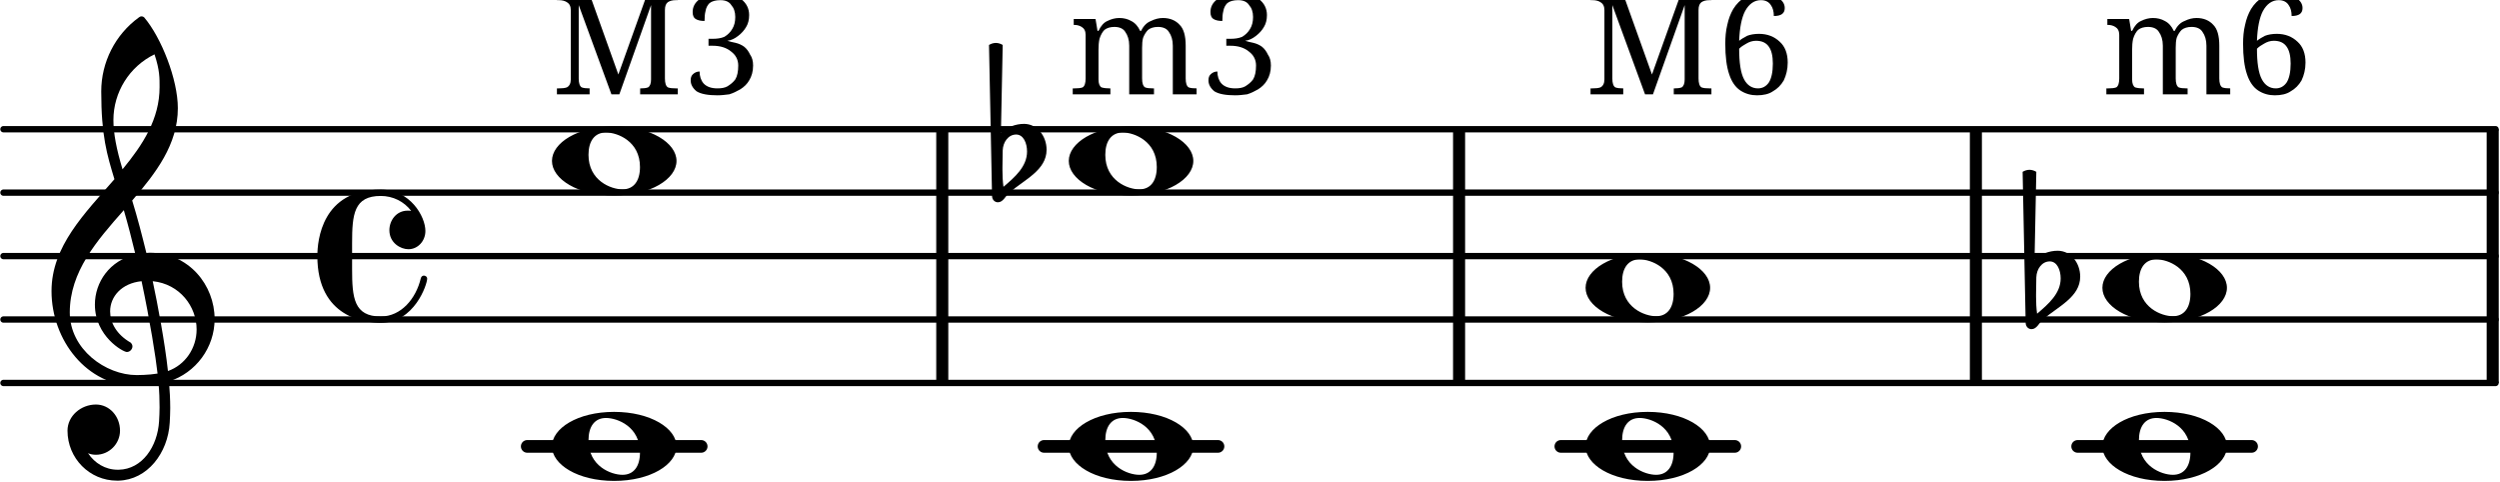
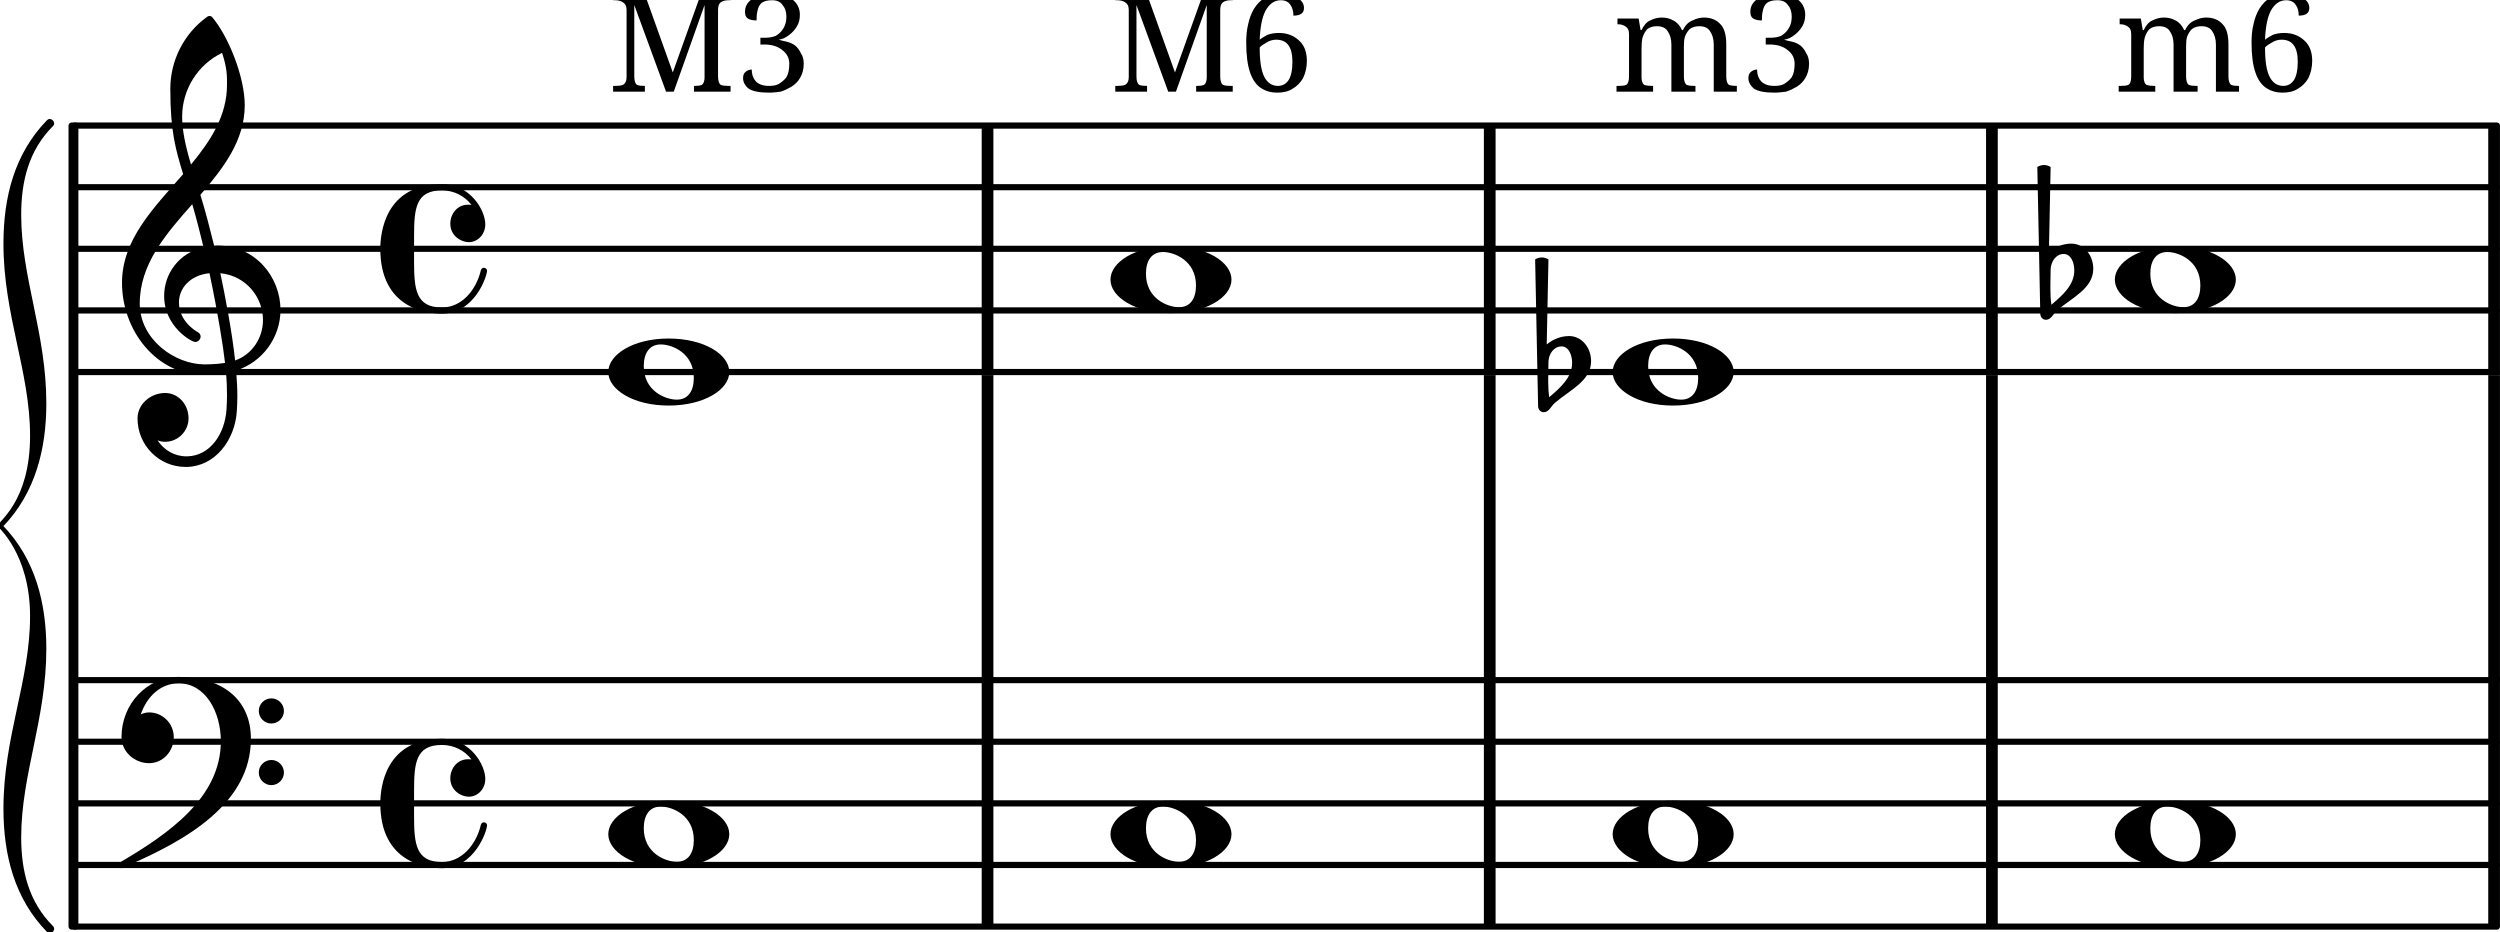
- <svg xmlns="http://www.w3.org/2000/svg" xmlns:xlink="http://www.w3.org/1999/xlink" version="1.2" width="69.24mm" height="13.33mm" viewBox="0 0 39.4 7.587">
+ <svg xmlns="http://www.w3.org/2000/svg" xmlns:xlink="http://www.w3.org/1999/xlink" version="1.2" width="71.30mm" height="26.58mm" viewBox="-1.172 0 40.573 15.123">
  <style type="text/css">

tspan { white-space: pre; }

</style>
  <g transform="translate(14.76, 4.0368)">
-     <rect x="0" y="-2" width="0.19" height="4" ry="0" fill="currentColor" />
+     <rect x="0" y="-2" width="0.19" height="4.05" ry="0" fill="currentColor" />
  </g>
  <g transform="translate(0, 6.0368)">
    <line stroke-linejoin="round" stroke-linecap="round" stroke-width="0.1" stroke="currentColor" x1="0.05" y1="0" x2="39.35" y2="0" />
  </g>
  <g transform="translate(0, 5.0368)">
    <line stroke-linejoin="round" stroke-linecap="round" stroke-width="0.1" stroke="currentColor" x1="0.05" y1="0" x2="39.35" y2="0" />
  </g>
  <g transform="translate(0, 4.0368)">
    <line stroke-linejoin="round" stroke-linecap="round" stroke-width="0.1" stroke="currentColor" x1="0.05" y1="0" x2="39.35" y2="0" />
  </g>
  <g transform="translate(0, 3.0368)">
    <line stroke-linejoin="round" stroke-linecap="round" stroke-width="0.1" stroke="currentColor" x1="0.05" y1="0" x2="39.35" y2="0" />
  </g>
  <g transform="translate(0, 2.0368)">
    <line stroke-linejoin="round" stroke-linecap="round" stroke-width="0.1" stroke="currentColor" x1="0.05" y1="0" x2="39.35" y2="0" />
  </g>
+   <g transform="translate(22.9101, 13.0368)">
+     <rect x="0" y="-2.05" width="0.19" height="4.05" ry="0" fill="currentColor" />
+   </g>
+   <g transform="translate(0, 15.0368)">
+     <line stroke-linejoin="round" stroke-linecap="round" stroke-width="0.1" stroke="currentColor" x1="0.05" y1="0" x2="39.35" y2="0" />
+   </g>
+   <g transform="translate(0, 14.0368)">
+     <line stroke-linejoin="round" stroke-linecap="round" stroke-width="0.1" stroke="currentColor" x1="0.05" y1="0" x2="39.35" y2="0" />
+   </g>
+   <g transform="translate(0, 13.0368)">
+     <line stroke-linejoin="round" stroke-linecap="round" stroke-width="0.1" stroke="currentColor" x1="0.05" y1="0" x2="39.35" y2="0" />
+   </g>
+   <g transform="translate(0, 12.0368)">
+     <line stroke-linejoin="round" stroke-linecap="round" stroke-width="0.1" stroke="currentColor" x1="0.05" y1="0" x2="39.35" y2="0" />
+   </g>
+   <g transform="translate(0, 11.0368)">
+     <line stroke-linejoin="round" stroke-linecap="round" stroke-width="0.1" stroke="currentColor" x1="0.05" y1="0" x2="39.35" y2="0" />
+   </g>
+   <g transform="translate(39.2102, -0)">
+     <rect x="0" y="6.087" width="0.19" height="4.95" ry="0" fill="currentColor" />
+   </g>
+   <g transform="translate(39.2102, 13.0368)">
+     <rect x="0" y="-2.05" width="0.19" height="4.05" ry="0" fill="currentColor" />
+   </g>
  <g transform="translate(39.2102, 4.0368)">
-     <rect x="0" y="-2" width="0.19" height="4" ry="0" fill="currentColor" />
+     <rect x="0" y="-2" width="0.19" height="4.05" ry="0" fill="currentColor" />
+   </g>
+   <g transform="translate(31.0601, -0)">
+     <rect x="0" y="6.087" width="0.19" height="4.95" ry="0" fill="currentColor" />
+   </g>
+   <g transform="translate(31.0601, 13.0368)">
+     <rect x="0" y="-2.05" width="0.19" height="4.05" ry="0" fill="currentColor" />
  </g>
  <g transform="translate(31.0601, 4.0368)">
-     <rect x="0" y="-2" width="0.19" height="4" ry="0" fill="currentColor" />
+     <rect x="0" y="-2" width="0.19" height="4.05" ry="0" fill="currentColor" />
+   </g>
+   <g transform="translate(22.9101, -0)">
+     <rect x="0" y="6.087" width="0.19" height="4.95" ry="0" fill="currentColor" />
  </g>
  <g transform="translate(22.9101, 4.0368)">
-     <rect x="0" y="-2" width="0.19" height="4" ry="0" fill="currentColor" />
+     <rect x="0" y="-2" width="0.19" height="4.05" ry="0" fill="currentColor" />
  </g>
-   <g transform="translate(0, 7.0368)">
-     <rect x="32.66" y="-0.1" width="2.943" height="0.2" ry="0.1" fill="currentColor" />
+   <g transform="translate(14.76, -0)">
+     <rect x="0" y="6.087" width="0.19" height="4.95" ry="0" fill="currentColor" />
  </g>
-   <g transform="translate(0, 7.0368)">
-     <rect x="24.51" y="-0.1" width="2.943" height="0.2" ry="0.1" fill="currentColor" />
+   <g transform="translate(14.76, 13.0368)">
+     <rect x="0" y="-2.05" width="0.19" height="4.05" ry="0" fill="currentColor" />
  </g>
-   <g transform="translate(0, 7.0368)">
-     <rect x="16.36" y="-0.1" width="2.943" height="0.2" ry="0.1" fill="currentColor" />
+   <a style="color:inherit;" xlink:href="textedit:///Users/181081/mdf/lilypond/music272/02-imperfect-consonances.ly:19:6:7">
+     <g transform="translate(25.0001, 13.5368)">
+       <path transform="scale(0.004, -0.004)" d="M213 112c-45 0 -69 -34 -69 -88c0 -102 89 -136 134 -136s69 34 69 88c0 102 -89 136 -134 136zM245 136c144 0 246 -65 246 -136s-102 -136 -246 -136s-245 65 -245 136s101 136 245 136z" fill="currentColor" />
+     </g>
+   </a>
+   <a style="color:inherit;" xlink:href="textedit:///Users/181081/mdf/lilypond/music272/02-imperfect-consonances.ly:17:6:7">
+     <g transform="translate(8.7, 13.5368)">
+       <path transform="scale(0.004, -0.004)" d="M213 112c-45 0 -69 -34 -69 -88c0 -102 89 -136 134 -136s69 34 69 88c0 102 -89 136 -134 136zM245 136c144 0 246 -65 246 -136s-102 -136 -246 -136s-245 65 -245 136s101 136 245 136z" fill="currentColor" />
+     </g>
+   </a>
+   <g transform="translate(0.8, 12.0368)">
+     <path transform="scale(0.004, -0.004)" d="M557 -125c0 28 23 51 51 51s51 -23 51 -51s-23 -51 -51 -51s-51 23 -51 51zM557 125c0 28 23 51 51 51s51 -23 51 -51s-23 -51 -51 -51s-51 23 -51 51zM232 263c172 0 293 -88 293 -251c0 -263 -263 -414 -516 -521c-3 -3 -6 -4 -9 -4c-7 0 -13 6 -13 13c0 3 1 6 4 9 c202 118 412 265 412 493c0 120 -63 235 -171 235c-74 0 -129 -54 -154 -126c11 5 22 8 34 8c55 0 100 -45 100 -100c0 -58 -44 -106 -100 -106c-60 0 -112 47 -112 106c0 133 102 244 232 244z" fill="currentColor" />
  </g>
-   <g transform="translate(0, 7.0368)">
-     <rect x="8.21" y="-0.1" width="2.943" height="0.2" ry="0.1" fill="currentColor" />
-   </g>
-   <a style="color:inherit;" xlink:href="textedit:///Users/181081/mdf/lilypond/music272/02-imperfect-consonances.ly:7:34:35">
-     <g transform="translate(25.0001, 1.4868)">
+   <a style="color:inherit;" xlink:href="textedit:///Users/181081/mdf/lilypond/music272/02-imperfect-consonances.ly:15:17:18">
+ </a>
+   <a style="color:inherit;" xlink:href="textedit:///Users/181081/mdf/lilypond/music272/02-imperfect-consonances.ly:15:31:32">
+     <g transform="translate(5, 13.0368)">
+       <path transform="scale(0.004, -0.004)" d="M250 262c116 0 176 -106 176 -163c0 -40 -30 -72 -67 -72c-31 0 -75 25 -75 75c0 38 27 77 72 77c4 0 9 0 14 -1c-28 37 -72 59 -120 59c-106 0 -113 -73 -113 -186v-51v-51c0 -113 7 -187 113 -187c80 0 139 70 158 151c2 7 7 10 12 10c6 0 13 -4 13 -12 c0 -22 -50 -174 -183 -174c-59 0 -250 19 -250 263c0 62 18 262 250 262z" fill="currentColor" />
+     </g>
+   </a>
+   <a style="color:inherit;" xlink:href="textedit:///Users/181081/mdf/lilypond/music272/02-imperfect-consonances.ly:10:6:7">
+     <g transform="translate(16.85, 4.5368)">
+       <path transform="scale(0.004, -0.004)" d="M213 112c-45 0 -69 -34 -69 -88c0 -102 89 -136 134 -136s69 34 69 88c0 102 -89 136 -134 136zM245 136c144 0 246 -65 246 -136s-102 -136 -246 -136s-245 65 -245 136s101 136 245 136z" fill="currentColor" />
+     </g>
+   </a>
+   <a style="color:inherit;" xlink:href="textedit:///Users/181081/mdf/lilypond/music272/02-imperfect-consonances.ly:10:9:10">
+     <g transform="translate(16.85, 1.4868)">
      <text font-family="serif" font-size="2.2" text-anchor="start" fill="currentColor">
        <tspan>M6</tspan>
      </text>
    </g>
  </a>
-   <a style="color:inherit;" xlink:href="textedit:///Users/181081/mdf/lilypond/music272/02-imperfect-consonances.ly:7:9:10">
-     <g transform="translate(8.7, 2.5368)">
+   <a style="color:inherit;" xlink:href="textedit:///Users/181081/mdf/lilypond/music272/02-imperfect-consonances.ly:7:19:20">
+ </a>
+   <a style="color:inherit;" xlink:href="textedit:///Users/181081/mdf/lilypond/music272/02-imperfect-consonances.ly:18:6:7">
+     <g transform="translate(16.85, 13.5368)">
      <path transform="scale(0.004, -0.004)" d="M213 112c-45 0 -69 -34 -69 -88c0 -102 89 -136 134 -136s69 34 69 88c0 102 -89 136 -134 136zM245 136c144 0 246 -65 246 -136s-102 -136 -246 -136s-245 65 -245 136s101 136 245 136z" fill="currentColor" />
    </g>
  </a>
-   <a style="color:inherit;" xlink:href="textedit:///Users/181081/mdf/lilypond/music272/02-imperfect-consonances.ly:7:13:14">
+   <g transform="translate(0.8, 5.0368)">
+     <path transform="scale(0.004, -0.004)" d="M266 -635h-6c-108 0 -195 88 -195 197c0 58 53 103 112 103c54 0 95 -47 95 -103c0 -52 -43 -95 -95 -95c-11 0 -21 2 -31 6c26 -39 68 -65 117 -65h4zM461 -203c68 24 113 90 113 164c0 90 -66 179 -173 190c19 -89 48 -242 60 -354zM74 28c0 -145 141 -247 264 -247 c1 0 47 0 82 6c-7 64 -29 203 -63 364c-79 -8 -124 -61 -124 -119c0 -44 25 -91 81 -123c5 -5 7 -10 7 -15c0 -11 -10 -22 -22 -22c-15 0 -126 62 -126 187c0 88 58 174 160 197c-14 58 -29 117 -46 175c-107 -121 -213 -243 -213 -403zM250 553c-29 96 -52 170 -52 346 c0 115 55 224 149 292c6 5 14 5 20 0c68 -80 133 -245 133 -358c0 -143 -86 -255 -180 -364c21 -68 39 -138 56 -207c2 0 7 1 13 1c155 0 256 -128 256 -261c0 -113 -74 -212 -180 -246c3 -35 5 -70 5 -105c0 -19 -1 -39 -2 -58c-7 -119 -88 -225 -202 -228l1 43 c93 2 153 92 159 191c1 18 2 37 2 55c0 31 -1 61 -4 92c-5 -1 -44 -8 -89 -8c-193 0 -333 180 -333 374c0 177 131 306 248 441zM428 916c0 34 1 66 -20 129c-99 -48 -162 -149 -162 -259c0 -52 12 -115 36 -194c80 97 146 198 146 324z" fill="currentColor" />
+   </g>
+   <a style="color:inherit;" xlink:href="textedit:///Users/181081/mdf/lilypond/music272/02-imperfect-consonances.ly:9:9:10">
    <g transform="translate(8.7, 1.4868)">
      <text font-family="serif" font-size="2.2" text-anchor="start" fill="currentColor">
        <tspan>M3</tspan>
      </text>
    </g>
  </a>
-   <a style="color:inherit;" xlink:href="textedit:///Users/181081/mdf/lilypond/music272/02-imperfect-consonances.ly:8:12:13">
-     <g transform="translate(8.7, 7.0368)">
+   <a style="color:inherit;" xlink:href="textedit:///Users/181081/mdf/lilypond/music272/02-imperfect-consonances.ly:11:6:7">
+     <g transform="translate(25.0001, 6.0368)">
      <path transform="scale(0.004, -0.004)" d="M213 112c-45 0 -69 -34 -69 -88c0 -102 89 -136 134 -136s69 34 69 88c0 102 -89 136 -134 136zM245 136c144 0 246 -65 246 -136s-102 -136 -246 -136s-245 65 -245 136s101 136 245 136z" fill="currentColor" />
    </g>
  </a>
-   <g transform="translate(0.8, 5.0368)">
-     <path transform="scale(0.004, -0.004)" d="M266 -635h-6c-108 0 -195 88 -195 197c0 58 53 103 112 103c54 0 95 -47 95 -103c0 -52 -43 -95 -95 -95c-11 0 -21 2 -31 6c26 -39 68 -65 117 -65h4zM461 -203c68 24 113 90 113 164c0 90 -66 179 -173 190c19 -89 48 -242 60 -354zM74 28c0 -145 141 -247 264 -247 c1 0 47 0 82 6c-7 64 -29 203 -63 364c-79 -8 -124 -61 -124 -119c0 -44 25 -91 81 -123c5 -5 7 -10 7 -15c0 -11 -10 -22 -22 -22c-15 0 -126 62 -126 187c0 88 58 174 160 197c-14 58 -29 117 -46 175c-107 -121 -213 -243 -213 -403zM250 553c-29 96 -52 170 -52 346 c0 115 55 224 149 292c6 5 14 5 20 0c68 -80 133 -245 133 -358c0 -143 -86 -255 -180 -364c21 -68 39 -138 56 -207c2 0 7 1 13 1c155 0 256 -128 256 -261c0 -113 -74 -212 -180 -246c3 -35 5 -70 5 -105c0 -19 -1 -39 -2 -58c-7 -119 -88 -225 -202 -228l1 43 c93 2 153 92 159 191c1 18 2 37 2 55c0 31 -1 61 -4 92c-5 -1 -44 -8 -89 -8c-193 0 -333 180 -333 374c0 177 131 306 248 441zM428 916c0 34 1 66 -20 129c-99 -48 -162 -149 -162 -259c0 -52 12 -115 36 -194c80 97 146 198 146 324z" fill="currentColor" />
-   </g>
-   <a style="color:inherit;" xlink:href="textedit:///Users/181081/mdf/lilypond/music272/02-imperfect-consonances.ly:5:27:28">
- </a>
-   <a style="color:inherit;" xlink:href="textedit:///Users/181081/mdf/lilypond/music272/02-imperfect-consonances.ly:5:17:18">
-     <g transform="translate(5, 4.0368)">
-       <path transform="scale(0.004, -0.004)" d="M250 262c116 0 176 -106 176 -163c0 -40 -30 -72 -67 -72c-31 0 -75 25 -75 75c0 38 27 77 72 77c4 0 9 0 14 -1c-28 37 -72 59 -120 59c-106 0 -113 -73 -113 -186v-51v-51c0 -113 7 -187 113 -187c80 0 139 70 158 151c2 7 7 10 12 10c6 0 13 -4 13 -12 c0 -22 -50 -174 -183 -174c-59 0 -250 19 -250 263c0 62 18 262 250 262z" fill="currentColor" />
-     </g>
-   </a>
-   <a style="color:inherit;" xlink:href="textedit:///Users/181081/mdf/lilypond/music272/02-imperfect-consonances.ly:7:19:20">
-     <g transform="translate(16.85, 2.5368)">
-       <path transform="scale(0.004, -0.004)" d="M213 112c-45 0 -69 -34 -69 -88c0 -102 89 -136 134 -136s69 34 69 88c0 102 -89 136 -134 136zM245 136c144 0 246 -65 246 -136s-102 -136 -246 -136s-245 65 -245 136s101 136 245 136z" fill="currentColor" />
-     </g>
-   </a>
-   <a style="color:inherit;" xlink:href="textedit:///Users/181081/mdf/lilypond/music272/02-imperfect-consonances.ly:7:25:26">
-     <g transform="translate(16.85, 1.4868)">
+   <a style="color:inherit;" xlink:href="textedit:///Users/181081/mdf/lilypond/music272/02-imperfect-consonances.ly:11:11:12">
+     <g transform="translate(25.0001, 1.4868)">
      <text font-family="serif" font-size="2.2" text-anchor="start" fill="currentColor">
        <tspan>m3</tspan>
      </text>
    </g>
  </a>
-   <a style="color:inherit;" xlink:href="textedit:///Users/181081/mdf/lilypond/music272/02-imperfect-consonances.ly:8:16:17">
-     <g transform="translate(16.85, 7.0368)">
+   <a style="color:inherit;" xlink:href="textedit:///Users/181081/mdf/lilypond/music272/02-imperfect-consonances.ly:9:6:7">
+     <g transform="translate(8.7, 6.0368)">
      <path transform="scale(0.004, -0.004)" d="M213 112c-45 0 -69 -34 -69 -88c0 -102 89 -136 134 -136s69 34 69 88c0 102 -89 136 -134 136zM245 136c144 0 246 -65 246 -136s-102 -136 -246 -136s-245 65 -245 136s101 136 245 136z" fill="currentColor" />
    </g>
  </a>
-   <g transform="translate(15.7, 2.5368)">
+   <a style="color:inherit;" xlink:href="textedit:///Users/181081/mdf/lilypond/music272/02-imperfect-consonances.ly:7:33:34">
+     <g transform="translate(5, 4.0368)">
+       <path transform="scale(0.004, -0.004)" d="M250 262c116 0 176 -106 176 -163c0 -40 -30 -72 -67 -72c-31 0 -75 25 -75 75c0 38 27 77 72 77c4 0 9 0 14 -1c-28 37 -72 59 -120 59c-106 0 -113 -73 -113 -186v-51v-51c0 -113 7 -187 113 -187c80 0 139 70 158 151c2 7 7 10 12 10c6 0 13 -4 13 -12 c0 -22 -50 -174 -183 -174c-59 0 -250 19 -250 263c0 62 18 262 250 262z" fill="currentColor" />
+     </g>
+   </a>
+   <g transform="translate(23.8501, 6.0368)">
    <path transform="scale(0.004, -0.004)" d="M27 41l-1 -66v-11c0 -22 1 -44 4 -66c45 38 93 80 93 139c0 33 -14 67 -43 67c-31 0 -52 -30 -53 -63zM-15 -138l-12 595c8 5 18 8 27 8s19 -3 27 -8l-7 -345c25 21 58 34 91 34c52 0 89 -48 89 -102c0 -80 -86 -117 -147 -169c-15 -13 -24 -38 -45 -38 c-13 0 -23 11 -23 25z" fill="currentColor" />
  </g>
-   <a style="color:inherit;" xlink:href="textedit:///Users/181081/mdf/lilypond/music272/02-imperfect-consonances.ly:7:31:32">
-     <g transform="translate(25.0001, 4.5368)">
-       <path transform="scale(0.004, -0.004)" d="M213 112c-45 0 -69 -34 -69 -88c0 -102 89 -136 134 -136s69 34 69 88c0 102 -89 136 -134 136zM245 136c144 0 246 -65 246 -136s-102 -136 -246 -136s-245 65 -245 136s101 136 245 136z" fill="currentColor" />
-     </g>
-   </a>
-   <a style="color:inherit;" xlink:href="textedit:///Users/181081/mdf/lilypond/music272/02-imperfect-consonances.ly:8:20:21">
-     <g transform="translate(25.0001, 7.0368)">
-       <path transform="scale(0.004, -0.004)" d="M213 112c-45 0 -69 -34 -69 -88c0 -102 89 -136 134 -136s69 34 69 88c0 102 -89 136 -134 136zM245 136c144 0 246 -65 246 -136s-102 -136 -246 -136s-245 65 -245 136s101 136 245 136z" fill="currentColor" />
-     </g>
-   </a>
-   <a style="color:inherit;" xlink:href="textedit:///Users/181081/mdf/lilypond/music272/02-imperfect-consonances.ly:7:40:41">
+   <a style="color:inherit;" xlink:href="textedit:///Users/181081/mdf/lilypond/music272/02-imperfect-consonances.ly:12:6:7">
    <g transform="translate(33.1501, 4.5368)">
      <path transform="scale(0.004, -0.004)" d="M213 112c-45 0 -69 -34 -69 -88c0 -102 89 -136 134 -136s69 34 69 88c0 102 -89 136 -134 136zM245 136c144 0 246 -65 246 -136s-102 -136 -246 -136s-245 65 -245 136s101 136 245 136z" fill="currentColor" />
    </g>
  </a>
-   <a style="color:inherit;" xlink:href="textedit:///Users/181081/mdf/lilypond/music272/02-imperfect-consonances.ly:7:45:46">
+   <a style="color:inherit;" xlink:href="textedit:///Users/181081/mdf/lilypond/music272/02-imperfect-consonances.ly:12:11:12">
    <g transform="translate(33.1501, 1.4868)">
      <text font-family="serif" font-size="2.2" text-anchor="start" fill="currentColor">
        <tspan>m6</tspan>
      </text>
    </g>
  </a>
-   <a style="color:inherit;" xlink:href="textedit:///Users/181081/mdf/lilypond/music272/02-imperfect-consonances.ly:8:24:25">
-     <g transform="translate(33.1501, 7.0368)">
+   <a style="color:inherit;" xlink:href="textedit:///Users/181081/mdf/lilypond/music272/02-imperfect-consonances.ly:20:6:7">
+     <g transform="translate(33.1501, 13.5368)">
      <path transform="scale(0.004, -0.004)" d="M213 112c-45 0 -69 -34 -69 -88c0 -102 89 -136 134 -136s69 34 69 88c0 102 -89 136 -134 136zM245 136c144 0 246 -65 246 -136s-102 -136 -246 -136s-245 65 -245 136s101 136 245 136z" fill="currentColor" />
    </g>
  </a>
  <g transform="translate(32.0001, 4.5368)">
    <path transform="scale(0.004, -0.004)" d="M27 41l-1 -66v-11c0 -22 1 -44 4 -66c45 38 93 80 93 139c0 33 -14 67 -43 67c-31 0 -52 -30 -53 -63zM-15 -138l-12 595c8 5 18 8 27 8s19 -3 27 -8l-7 -345c25 21 58 34 91 34c52 0 89 -48 89 -102c0 -80 -86 -117 -147 -169c-15 -13 -24 -38 -45 -38 c-13 0 -23 11 -23 25z" fill="currentColor" />
  </g>
+   <g transform="translate(-0.06, 8.5368)">
+     <rect x="0" y="-6.55" width="0.16" height="13.1" ry="0.05" fill="currentColor" />
+   </g>
+   <g transform="translate(-0.36, 8.5368)">
+     <path transform="scale(0.004, -0.004)" d="M-81 -366c0 255 -132 363 -132 366c0 18 132 96 132 366c0 261 -108 489 -108 780c0 189 45 366 177 501c15 15 39 -9 24 -24c-99 -99 -129 -225 -129 -360c0 -255 102 -480 102 -765c0 -186 -45 -363 -174 -498c129 -135 174 -312 174 -498c0 -285 -102 -510 -102 -765 c0 -135 30 -261 129 -360c15 -15 -9 -39 -24 -24c-132 135 -177 312 -177 501c0 291 108 519 108 780z" fill="currentColor" />
+   </g>
</svg>
